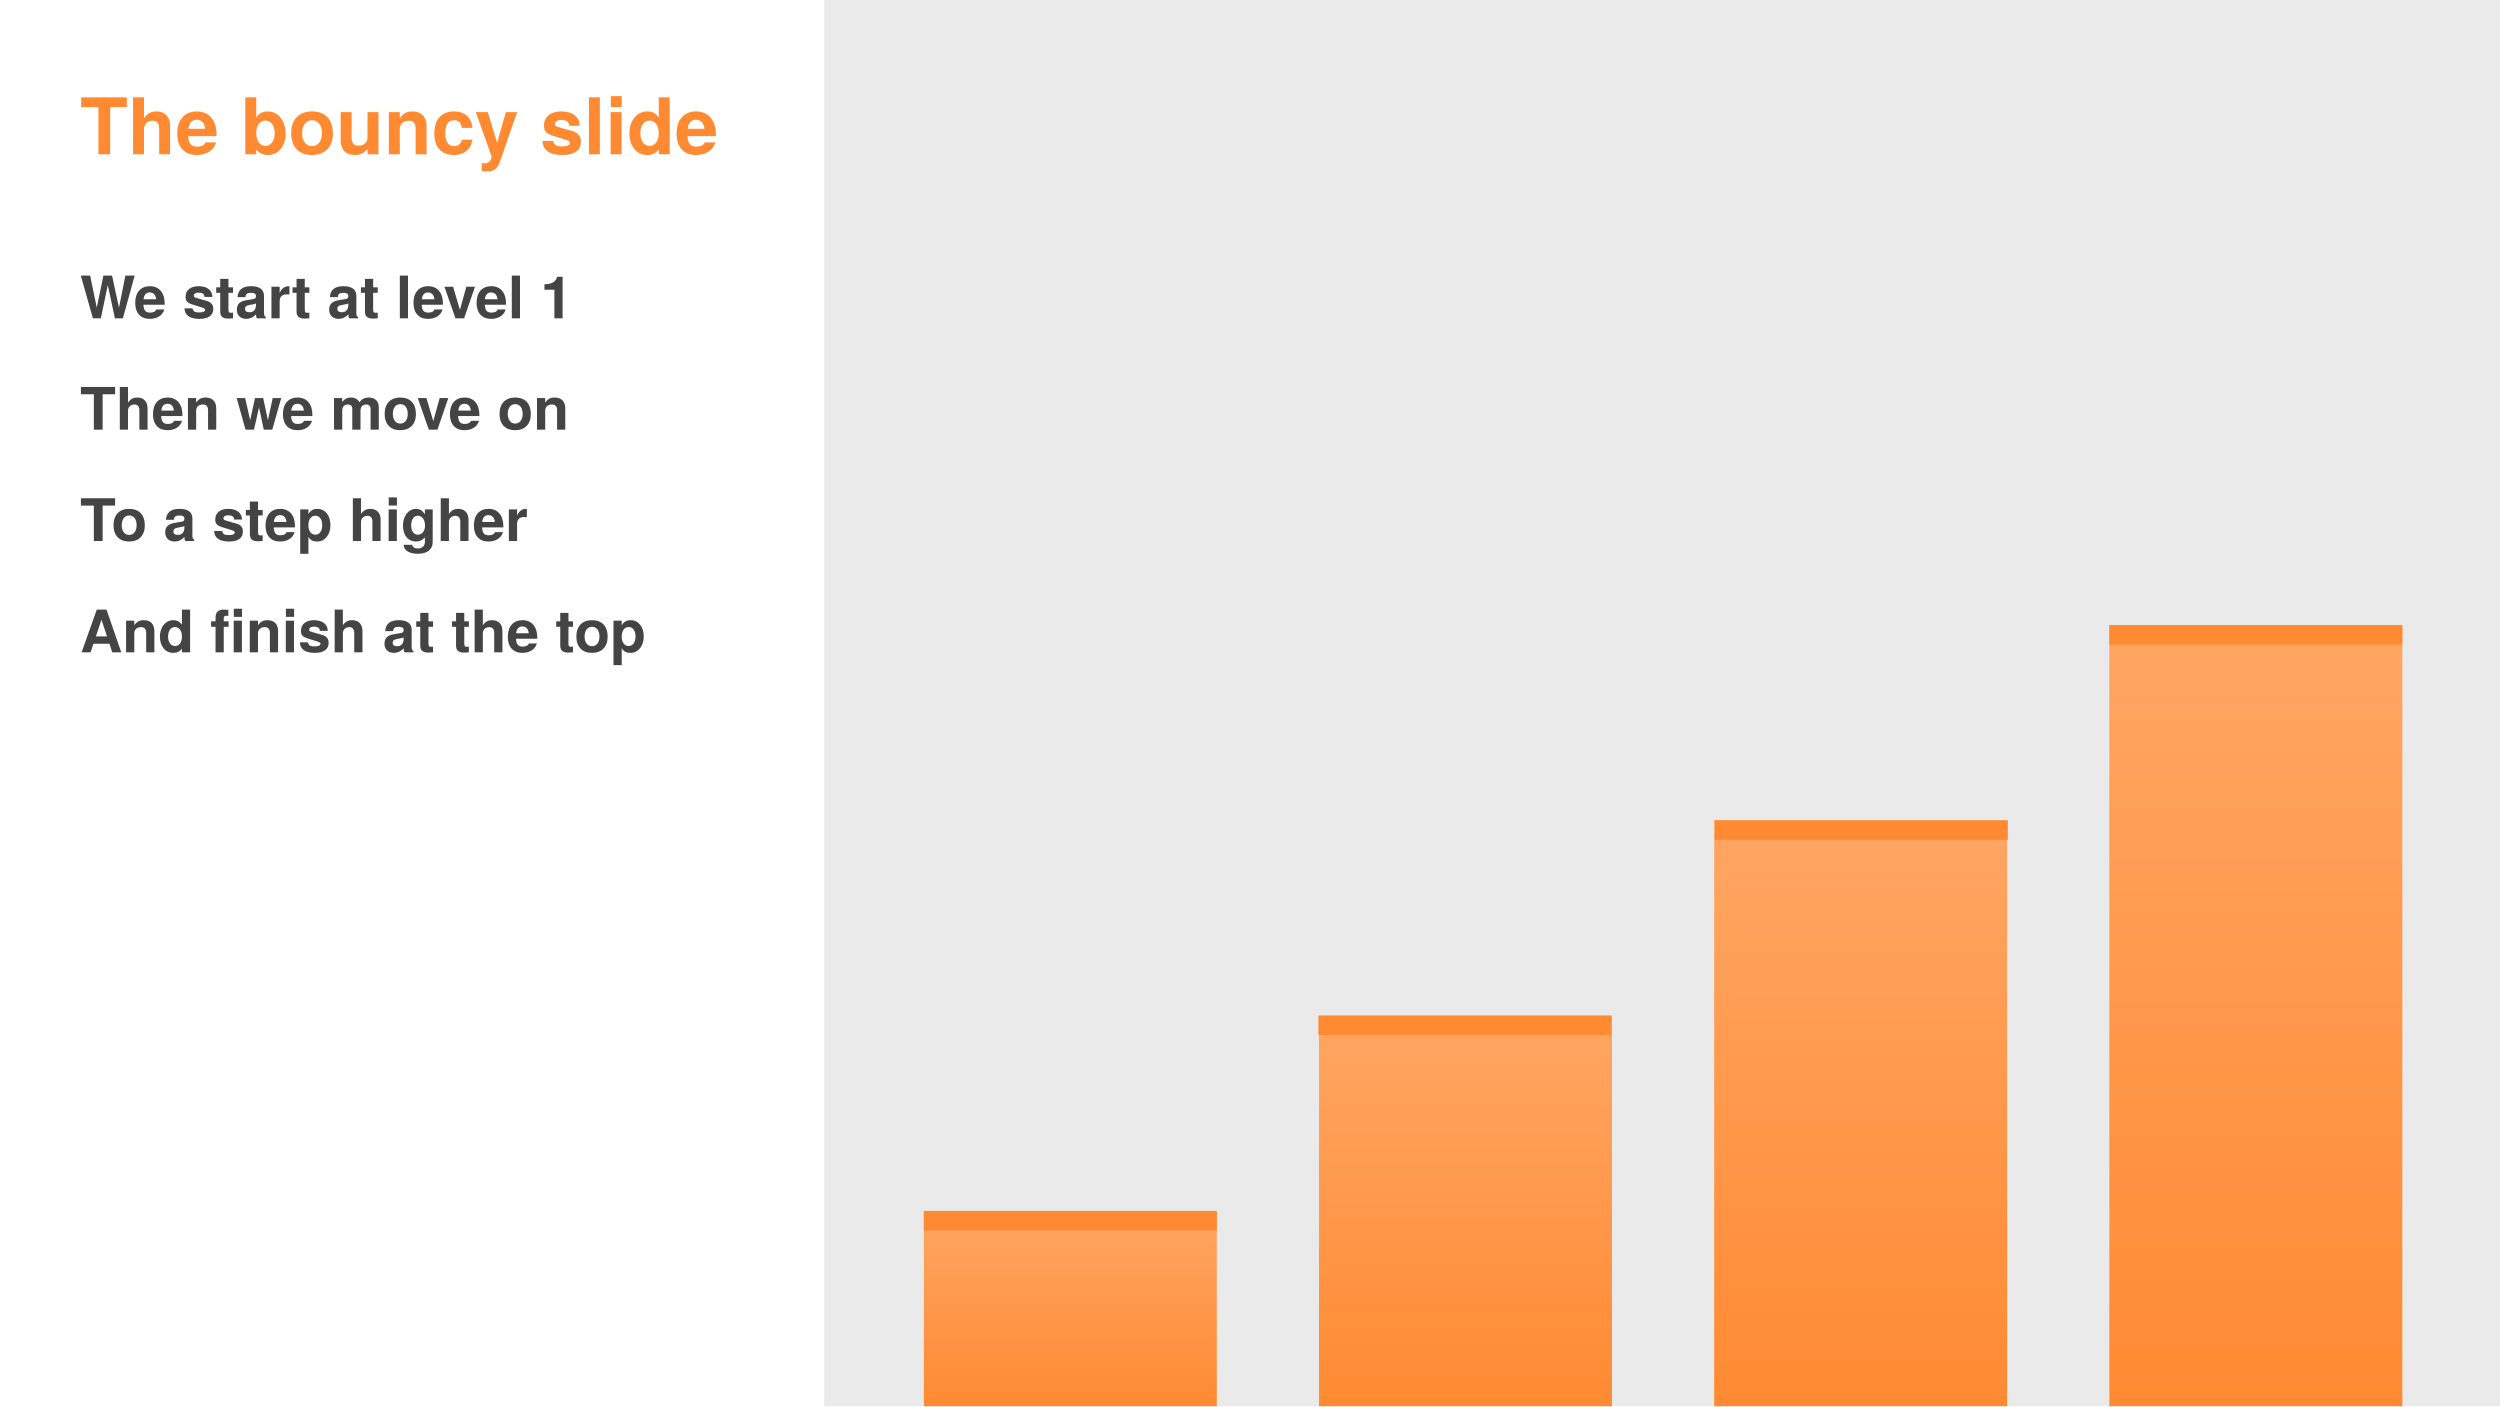
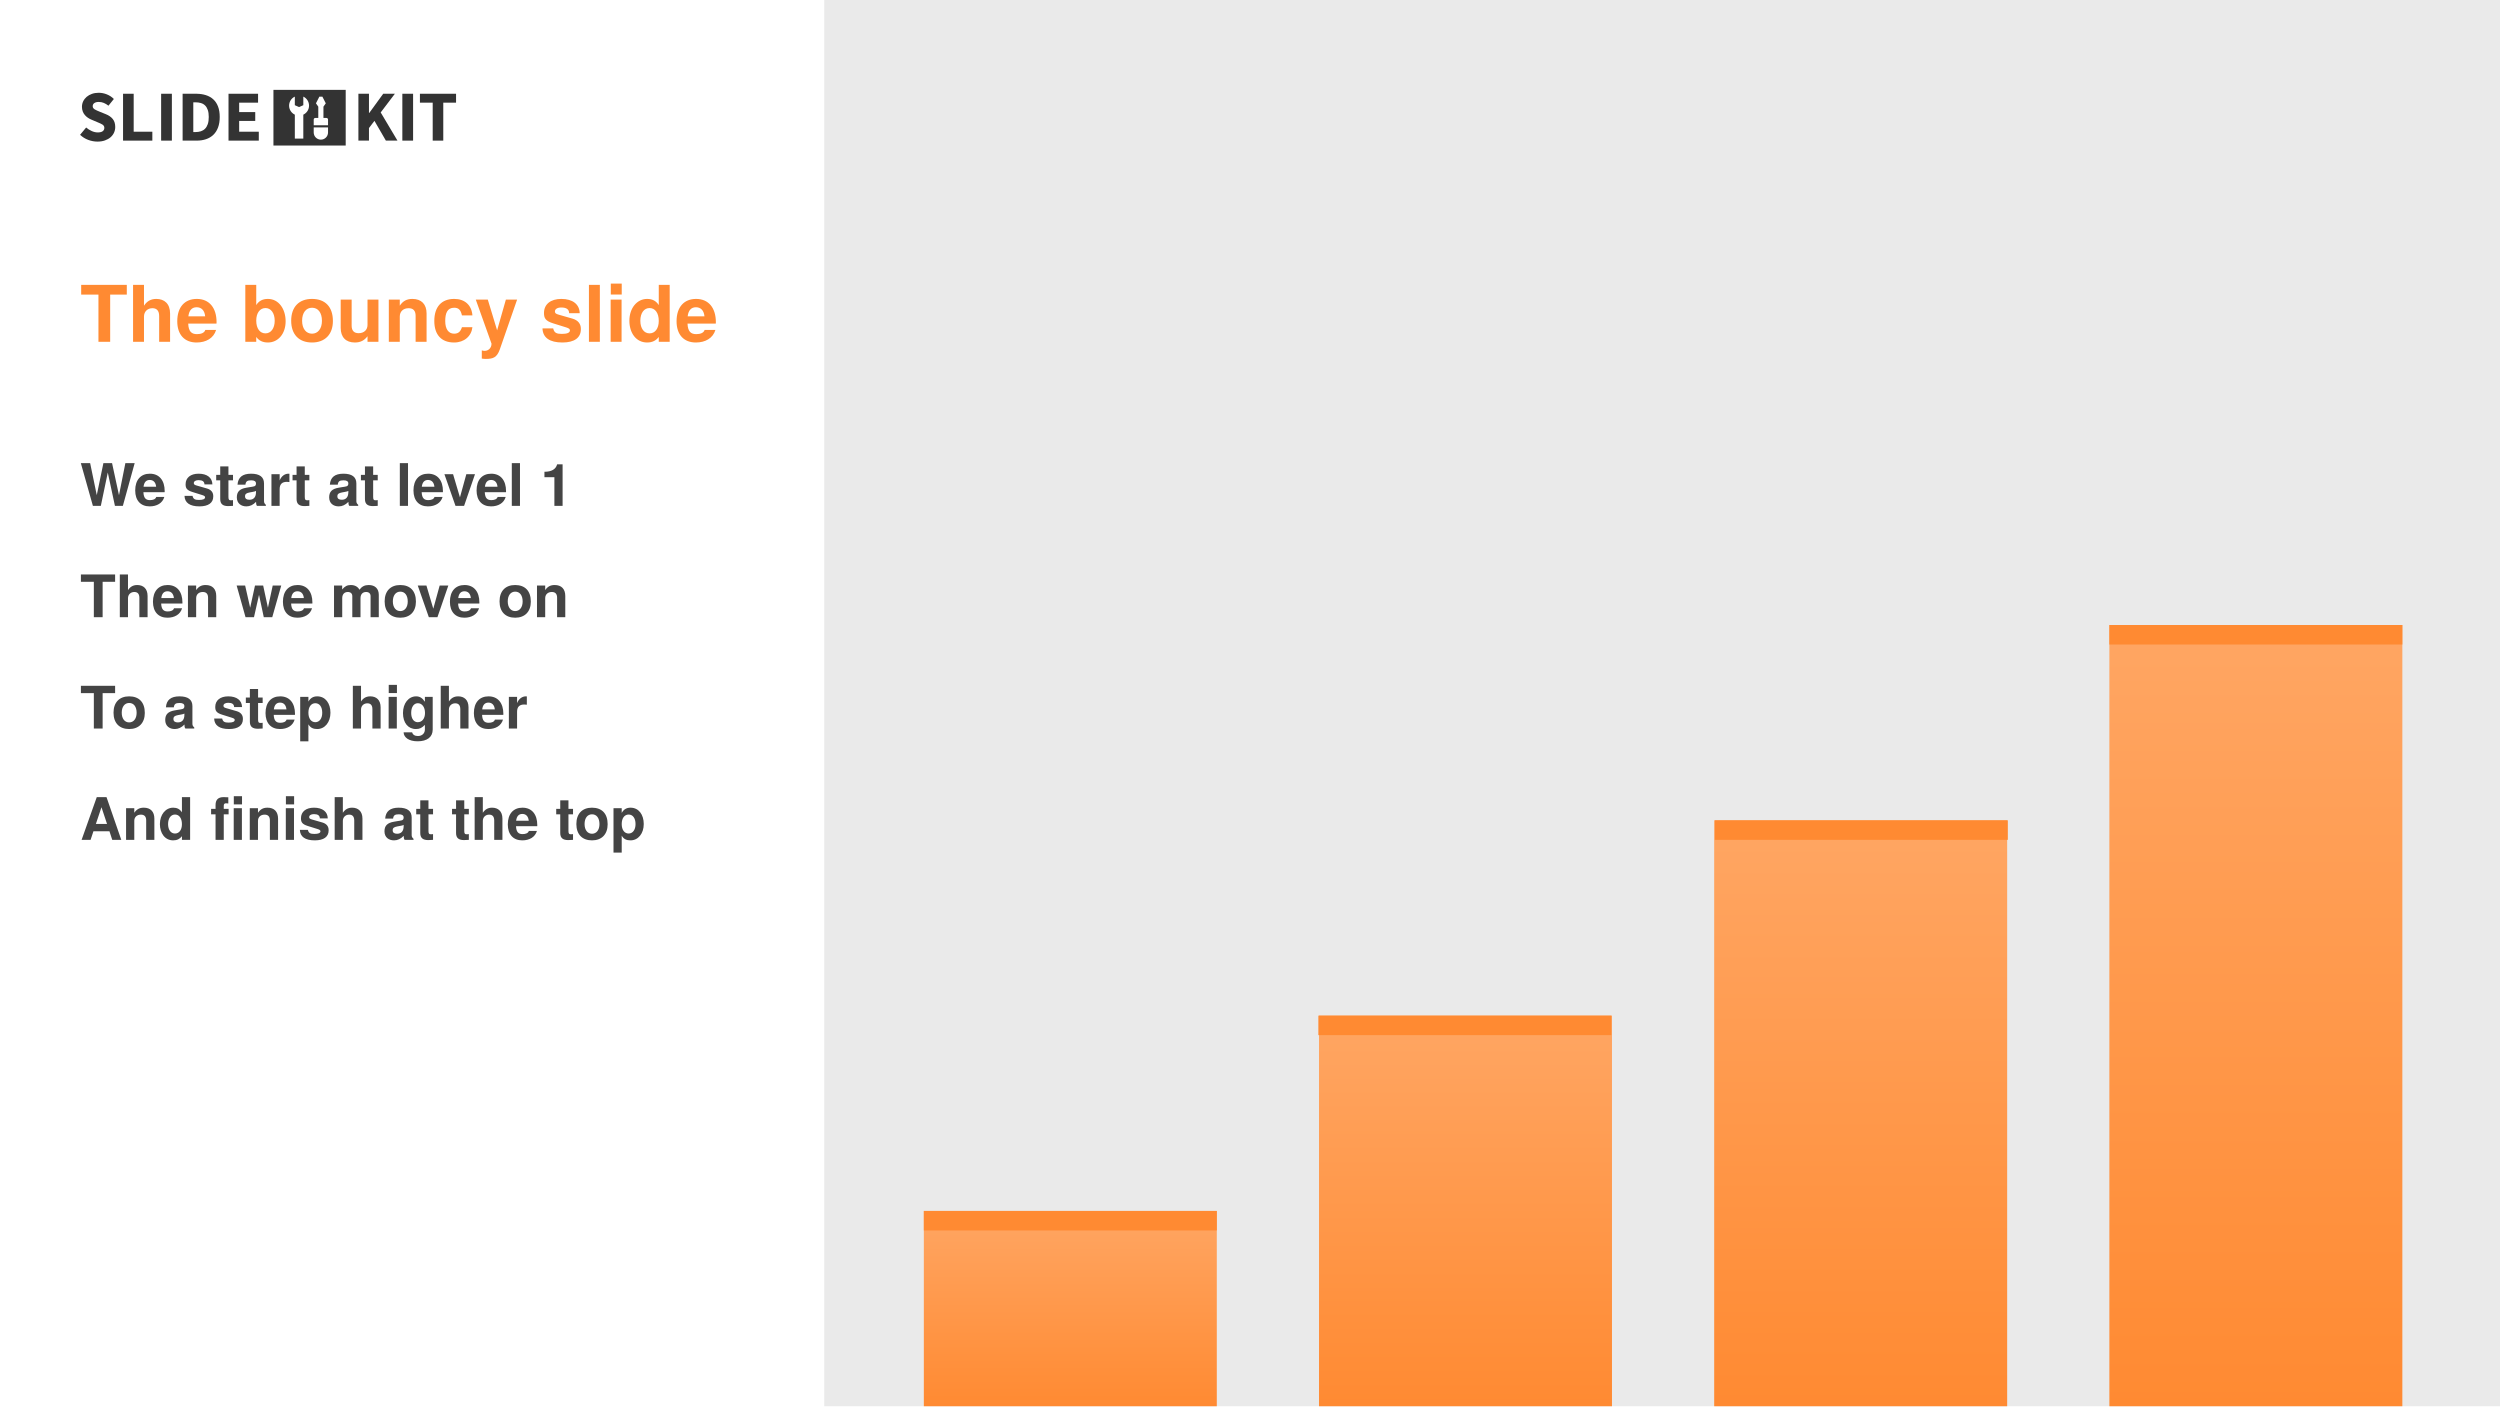
<svg xmlns="http://www.w3.org/2000/svg" width="1280px" height="720px" viewBox="0 0 1280 720" version="1.1">
  <defs>
    <linearGradient x1="50%" y1="0%" x2="50%" y2="100%" id="linearGradient-1">
      <stop stop-color="#FFA663" offset="0%" />
      <stop stop-color="#FF8A32" offset="100%" />
    </linearGradient>
    <linearGradient x1="50%" y1="0%" x2="50%" y2="100%" id="linearGradient-2">
      <stop stop-color="#FFA663" offset="0%" />
      <stop stop-color="#FF8A32" offset="100%" />
    </linearGradient>
    <linearGradient x1="50%" y1="0%" x2="50%" y2="100%" id="linearGradient-3">
      <stop stop-color="#FFA663" offset="0%" />
      <stop stop-color="#FF8A32" offset="100%" />
    </linearGradient>
    <linearGradient x1="50%" y1="0%" x2="50%" y2="100%" id="linearGradient-4">
      <stop stop-color="#FFA663" offset="0%" />
      <stop stop-color="#FF8A32" offset="100%" />
    </linearGradient>
  </defs>
  <g id="000-Artboard" stroke="none" stroke-width="1" fill="none" fill-rule="evenodd">
    <rect id="Rectangle[canvas][script=bouncy]" fill="#EAEAEA" x="422" y="0" width="858" height="720" />
+     <g id="Group-2" transform="translate(41, 46)" fill="#333333">
+       <g id="Group-4" transform="translate(0, 1.5)" fill-rule="nonzero">
+         <path d="M8.908,25 C10.337,25 11.618,24.797 12.752,24.39 C13.885,23.983 14.84,23.441 15.616,22.763 C16.392,22.085 16.984,21.296 17.39,20.396 C17.797,19.496 18,18.54 18,17.53 C18,15.828 17.575,14.46 16.725,13.425 C15.875,12.389 14.71,11.575 13.232,10.984 L13.232,10.984 L10.127,9.726 C9.61,9.504 9.129,9.301 8.686,9.116 C8.242,8.931 7.854,8.734 7.522,8.524 C7.189,8.315 6.93,8.081 6.745,7.822 C6.561,7.563 6.468,7.249 6.468,6.879 C6.468,6.188 6.745,5.652 7.3,5.27 C7.854,4.888 8.6,4.697 9.536,4.697 C10.497,4.697 11.372,4.863 12.16,5.196 C12.949,5.529 13.737,6.003 14.526,6.62 L14.526,6.62 L17.298,3.18 C16.263,2.145 15.062,1.356 13.694,0.814 C12.326,0.271 10.94,0 9.536,0 C8.279,0 7.127,0.185 6.08,0.555 C5.033,0.925 4.127,1.436 3.363,2.089 C2.6,2.743 2.008,3.507 1.589,4.382 C1.17,5.258 0.961,6.188 0.961,7.175 C0.961,8.062 1.097,8.857 1.368,9.56 C1.639,10.263 2.002,10.879 2.458,11.409 C2.914,11.939 3.431,12.401 4.01,12.796 C4.589,13.19 5.187,13.511 5.803,13.757 L5.803,13.757 L8.945,15.089 C9.462,15.311 9.936,15.514 10.368,15.699 C10.799,15.884 11.168,16.081 11.476,16.291 C11.784,16.5 12.018,16.741 12.179,17.012 C12.339,17.283 12.419,17.604 12.419,17.973 C12.419,18.688 12.142,19.255 11.587,19.675 C11.033,20.094 10.189,20.303 9.055,20.303 C8.045,20.303 7.016,20.069 5.969,19.601 C4.922,19.132 3.967,18.528 3.105,17.788 L3.105,17.788 L0,21.524 C1.232,22.682 2.63,23.552 4.195,24.131 C5.76,24.71 7.331,25 8.908,25 Z" id="Path" />
+         <polygon id="Path" points="37 24.5 37 19.936 27.444 19.936 27.444 0.5 22 0.5 22 24.5" />
+         <polygon id="Path" points="47 24.5 47 0.5 41.5 0.5 41.5 24.5" />
+         <path d="M59.341,0.5 L59.844,0.506 C61.503,0.544 63.009,0.776 64.361,1.199 C65.848,1.666 67.125,2.383 68.191,3.353 C69.257,4.322 70.075,5.555 70.645,7.052 C71.215,8.549 71.5,10.328 71.5,12.39 C71.5,14.451 71.215,16.242 70.645,17.764 C70.075,19.285 69.269,20.543 68.228,21.537 C67.187,22.531 65.941,23.273 64.491,23.764 C63.041,24.255 61.424,24.5 59.639,24.5 L59.639,24.5 L52.5,24.5 L52.5,0.5 L59.341,0.5 Z M59.007,4.88 L57.966,4.88 L57.966,20.12 L59.007,20.12 C60.048,20.12 60.99,19.985 61.833,19.715 C62.675,19.445 63.394,19.009 63.989,18.408 C64.584,17.807 65.049,17.015 65.384,16.034 C65.718,15.052 65.886,13.837 65.886,12.39 C65.886,10.966 65.718,9.77 65.384,8.801 C65.049,7.831 64.584,7.058 63.989,6.482 C63.394,5.905 62.675,5.494 61.833,5.248 C60.99,5.003 60.048,4.88 59.007,4.88 L59.007,4.88 Z" id="Combined-Shape" />
+         <polygon id="Path" points="91.5 24.5 91.5 19.936 81.451 19.936 81.451 14.414 89.683 14.414 89.683 9.887 81.451 9.887 81.451 5.064 91.129 5.064 91.129 0.5 76 0.5 76 24.5" />
+       </g>
+       <g id="Group-3" transform="translate(142.5, 2)" fill-rule="nonzero">
+         <polygon id="Path" points="5.414 24 5.414 17.558 8.214 13.877 14.07 24 20 24 11.418 9.571 18.674 0 12.707 0 5.562 9.828 5.414 9.828 5.414 0 0 0 0 24" />
+         <polygon id="Path" points="28 24 28 0 22.5 0 22.5 24" />
+         <polygon id="Path" points="43.456 24 43.456 4.564 50 4.564 50 0 31.5 0 31.5 4.564 38.044 4.564 38.044 24" />
+       </g>
+       <path d="M99,0 L136,0 L136,28.5 L99,28.5 L99,0 Z M122.5,3.5 L124.071,3.5 L125.801,6.901 L124.605,8.621 L124.605,14.395 L126.167,14.395 C126.601,14.395 126.952,14.761 126.952,15.212 L126.952,18.119 L119.619,18.119 L119.619,15.212 C119.619,14.761 119.971,14.395 120.405,14.395 L121.965,14.395 L121.965,8.621 L120.77,6.901 L122.5,3.5 Z M126.952,19.214 L126.952,21.833 C126.952,23.858 125.311,25.5 123.286,25.5 C121.261,25.5 119.619,23.858 119.619,21.833 L119.619,21.833 L119.619,19.214 L126.952,19.214 Z M114.295,3.464 C116.029,4.28 117.229,6.043 117.229,8.086 C117.229,10.129 116.029,11.891 114.295,12.708 L114.295,12.708 L114.295,24.959 L109.951,24.959 L109.951,12.708 C108.217,11.892 107.017,10.129 107.017,8.086 C107.017,6.043 108.217,4.28 109.951,3.464 L109.951,3.464 L109.951,7.86 L112.123,8.819 L114.295,7.86 Z" id="Oval-2" />
+     </g>
    <g id="Group" transform="translate(473, 620)">
      <rect id="Rectangle" fill="url(#linearGradient-1)" x="0" y="0" width="150" height="100" />
      <rect id="Rectangle" fill="#FF8A32" x="0" y="0" width="150" height="10" />
    </g>
    <g id="Group-2[stage=1][fade-in]" transform="translate(675, 520)">
      <rect id="Rectangle" fill="url(#linearGradient-2)" x="0.333" y="0" width="150" height="200" />
      <rect id="Rectangle" fill="#FF8A32" x="0" y="0" width="150" height="10" />
    </g>
    <g id="Group-3[stage=2][fade-in]" transform="translate(877.6667, 420)">
      <rect id="Rectangle" fill="url(#linearGradient-3)" x="0" y="0" width="150" height="300" />
      <rect id="Rectangle" fill="#FF8A32" x="0.333" y="0" width="150" height="10" />
    </g>
    <g id="Group-4[stage=3][fade-in]" transform="translate(1080, 320)">
      <rect id="Rectangle" fill="url(#linearGradient-4)" x="0" y="0" width="150" height="400" />
      <rect id="Rectangle" fill="#FF8A32" x="0" y="0" width="150" height="10" />
    </g>
    <text id="The-bouncy-slide" font-family="HelveticaNeue-Bold, Helvetica Neue" font-size="40" font-weight="bold" fill="#FF8A32">
-       <tspan x="41" y="79">The bouncy slide</tspan>
+       <tspan x="41" y="175">The bouncy slide</tspan>
    </text>
    <text id="We-start-at-level-1" font-family="HelveticaNeue-Bold, Helvetica Neue" font-size="30" font-weight="bold" fill="#444444">
-       <tspan x="41" y="163">We start at level 1</tspan>
+       <tspan x="41" y="259">We start at level 1</tspan>
    </text>
    <text id="Then-we-move-on[stage=1][fade-in]" font-family="HelveticaNeue-Bold, Helvetica Neue" font-size="30" font-weight="bold" fill="#444444">
-       <tspan x="41" y="220">Then we move on</tspan>
+       <tspan x="41" y="316">Then we move on</tspan>
    </text>
    <text id="To-a-step-higher[stage=2][fade-in]" font-family="HelveticaNeue-Bold, Helvetica Neue" font-size="30" font-weight="bold" fill="#444444">
-       <tspan x="41" y="277">To a step higher</tspan>
+       <tspan x="41" y="373">To a step higher</tspan>
    </text>
    <text id="And-finish-at-the-to[stage=3][fade-in]" font-family="HelveticaNeue-Bold, Helvetica Neue" font-size="30" font-weight="bold" fill="#444444">
-       <tspan x="41" y="334">And finish at the top</tspan>
+       <tspan x="41" y="430">And finish at the top</tspan>
    </text>
  </g>
</svg>
